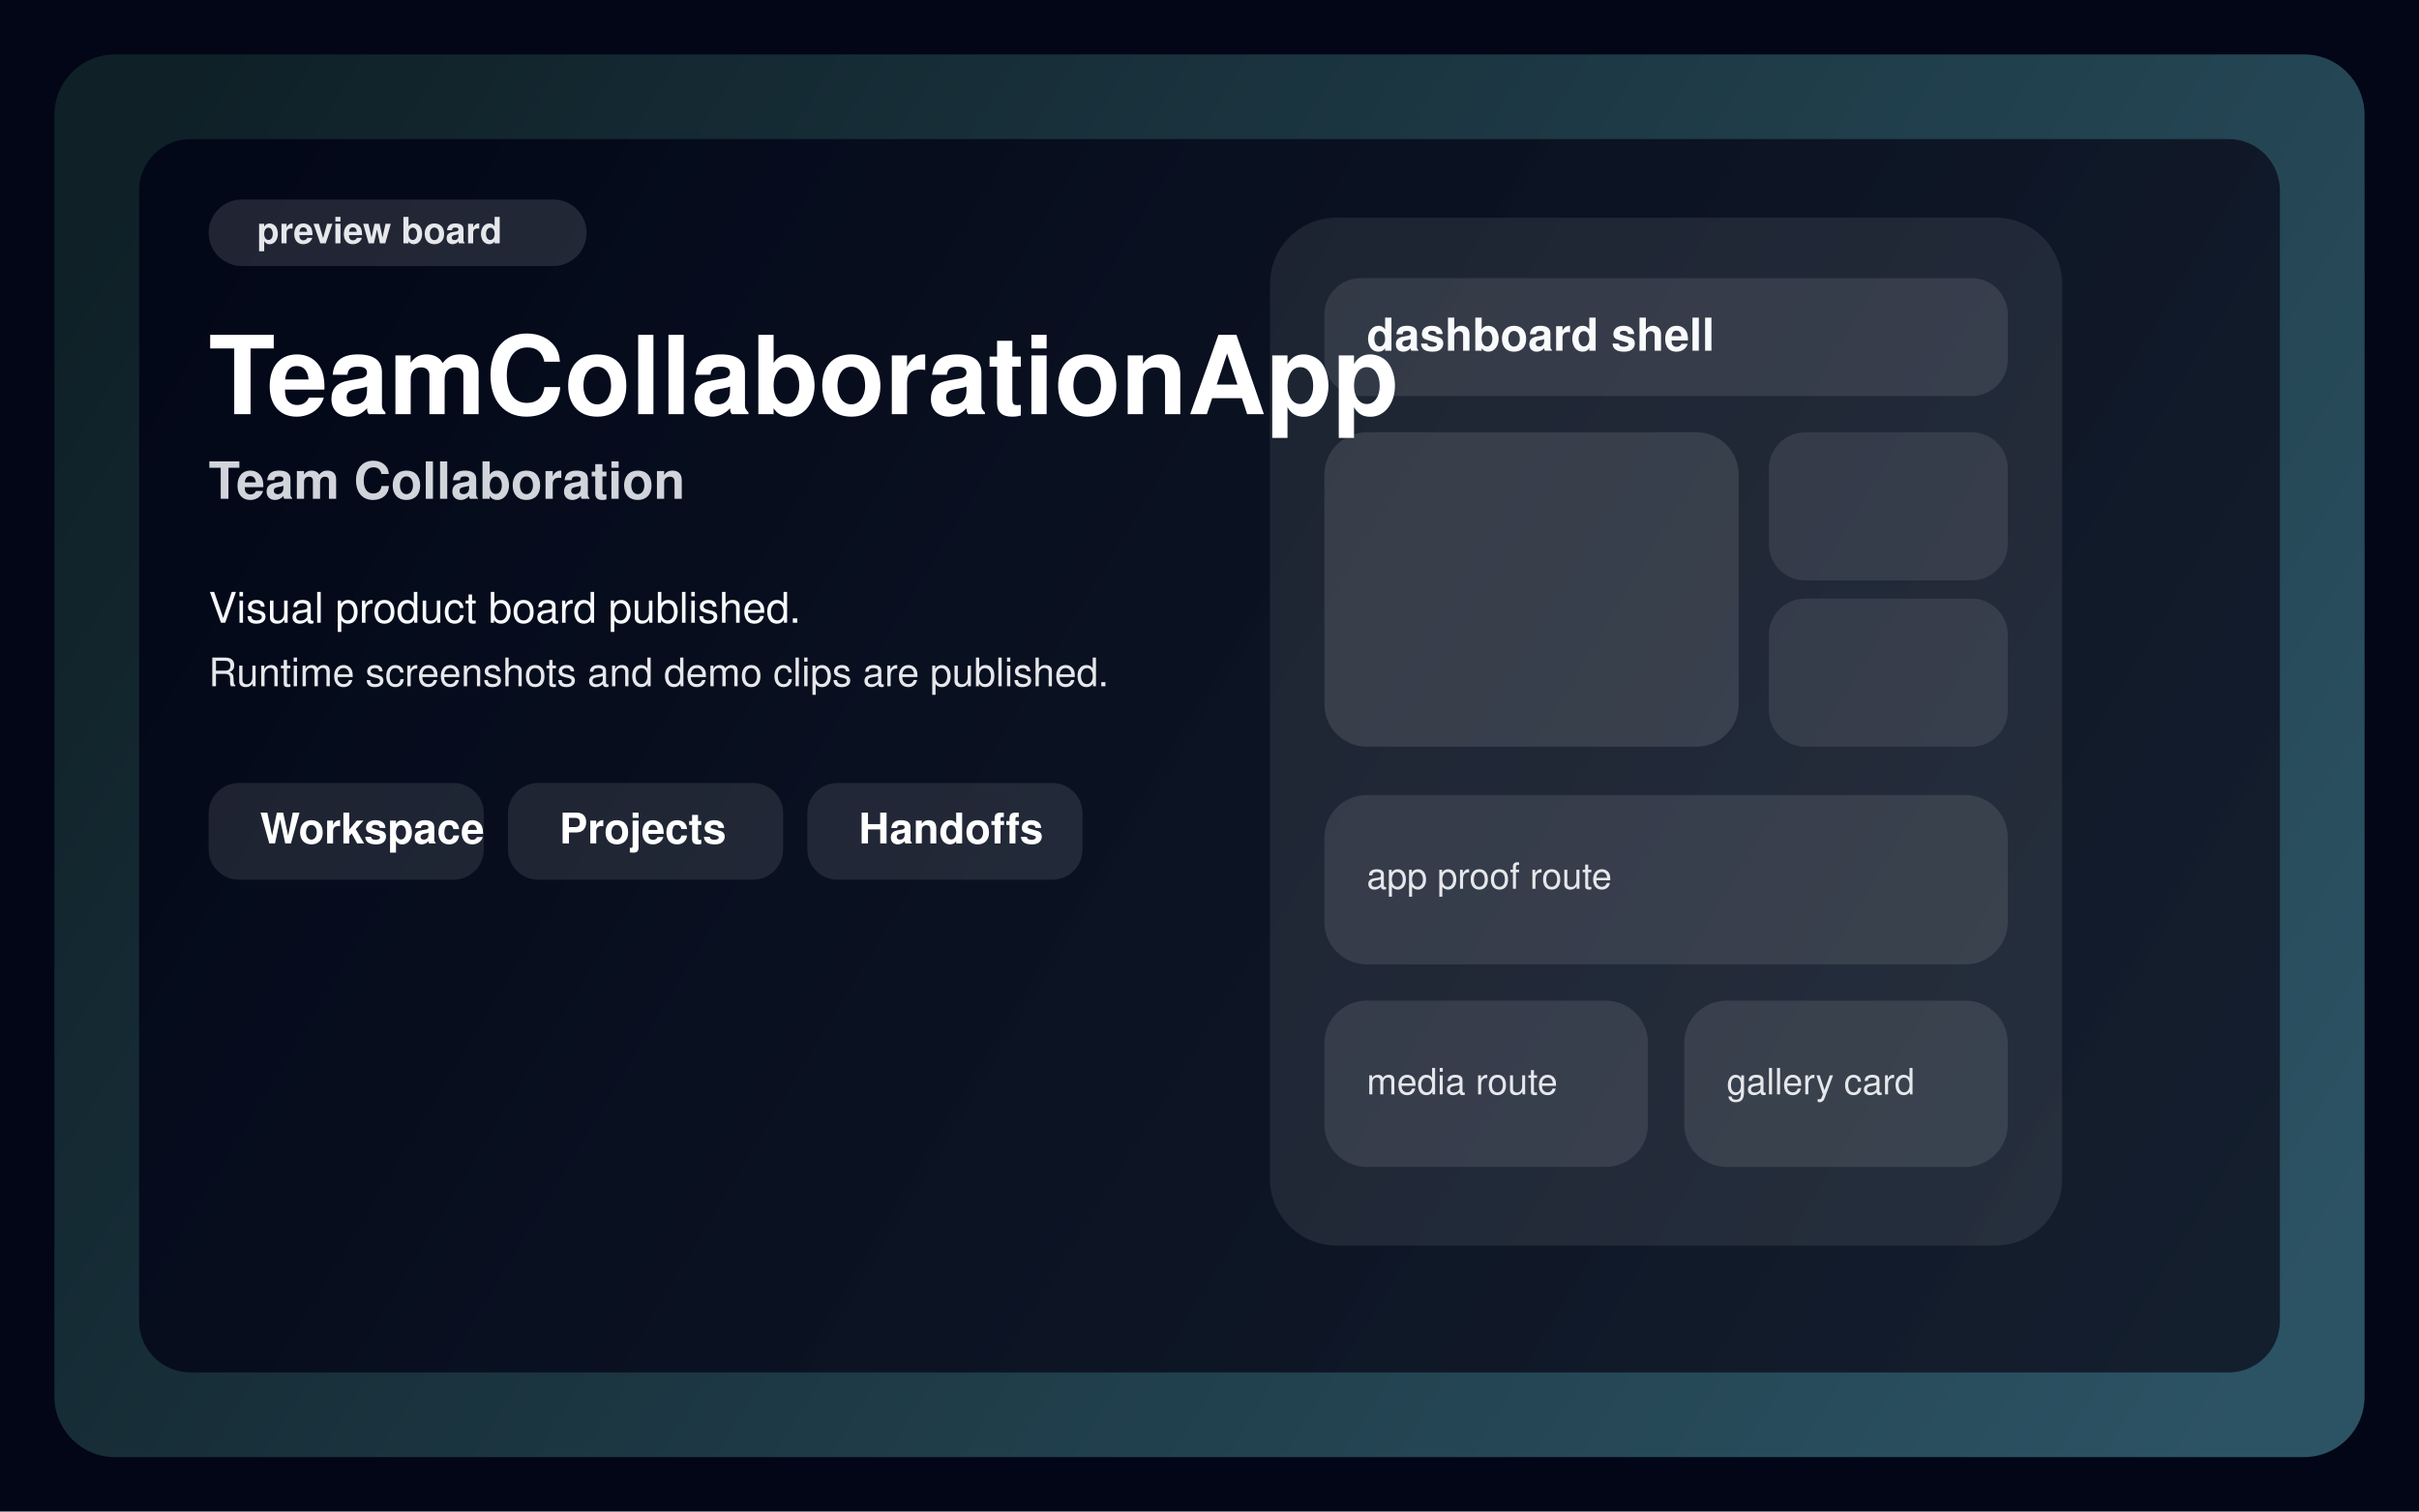
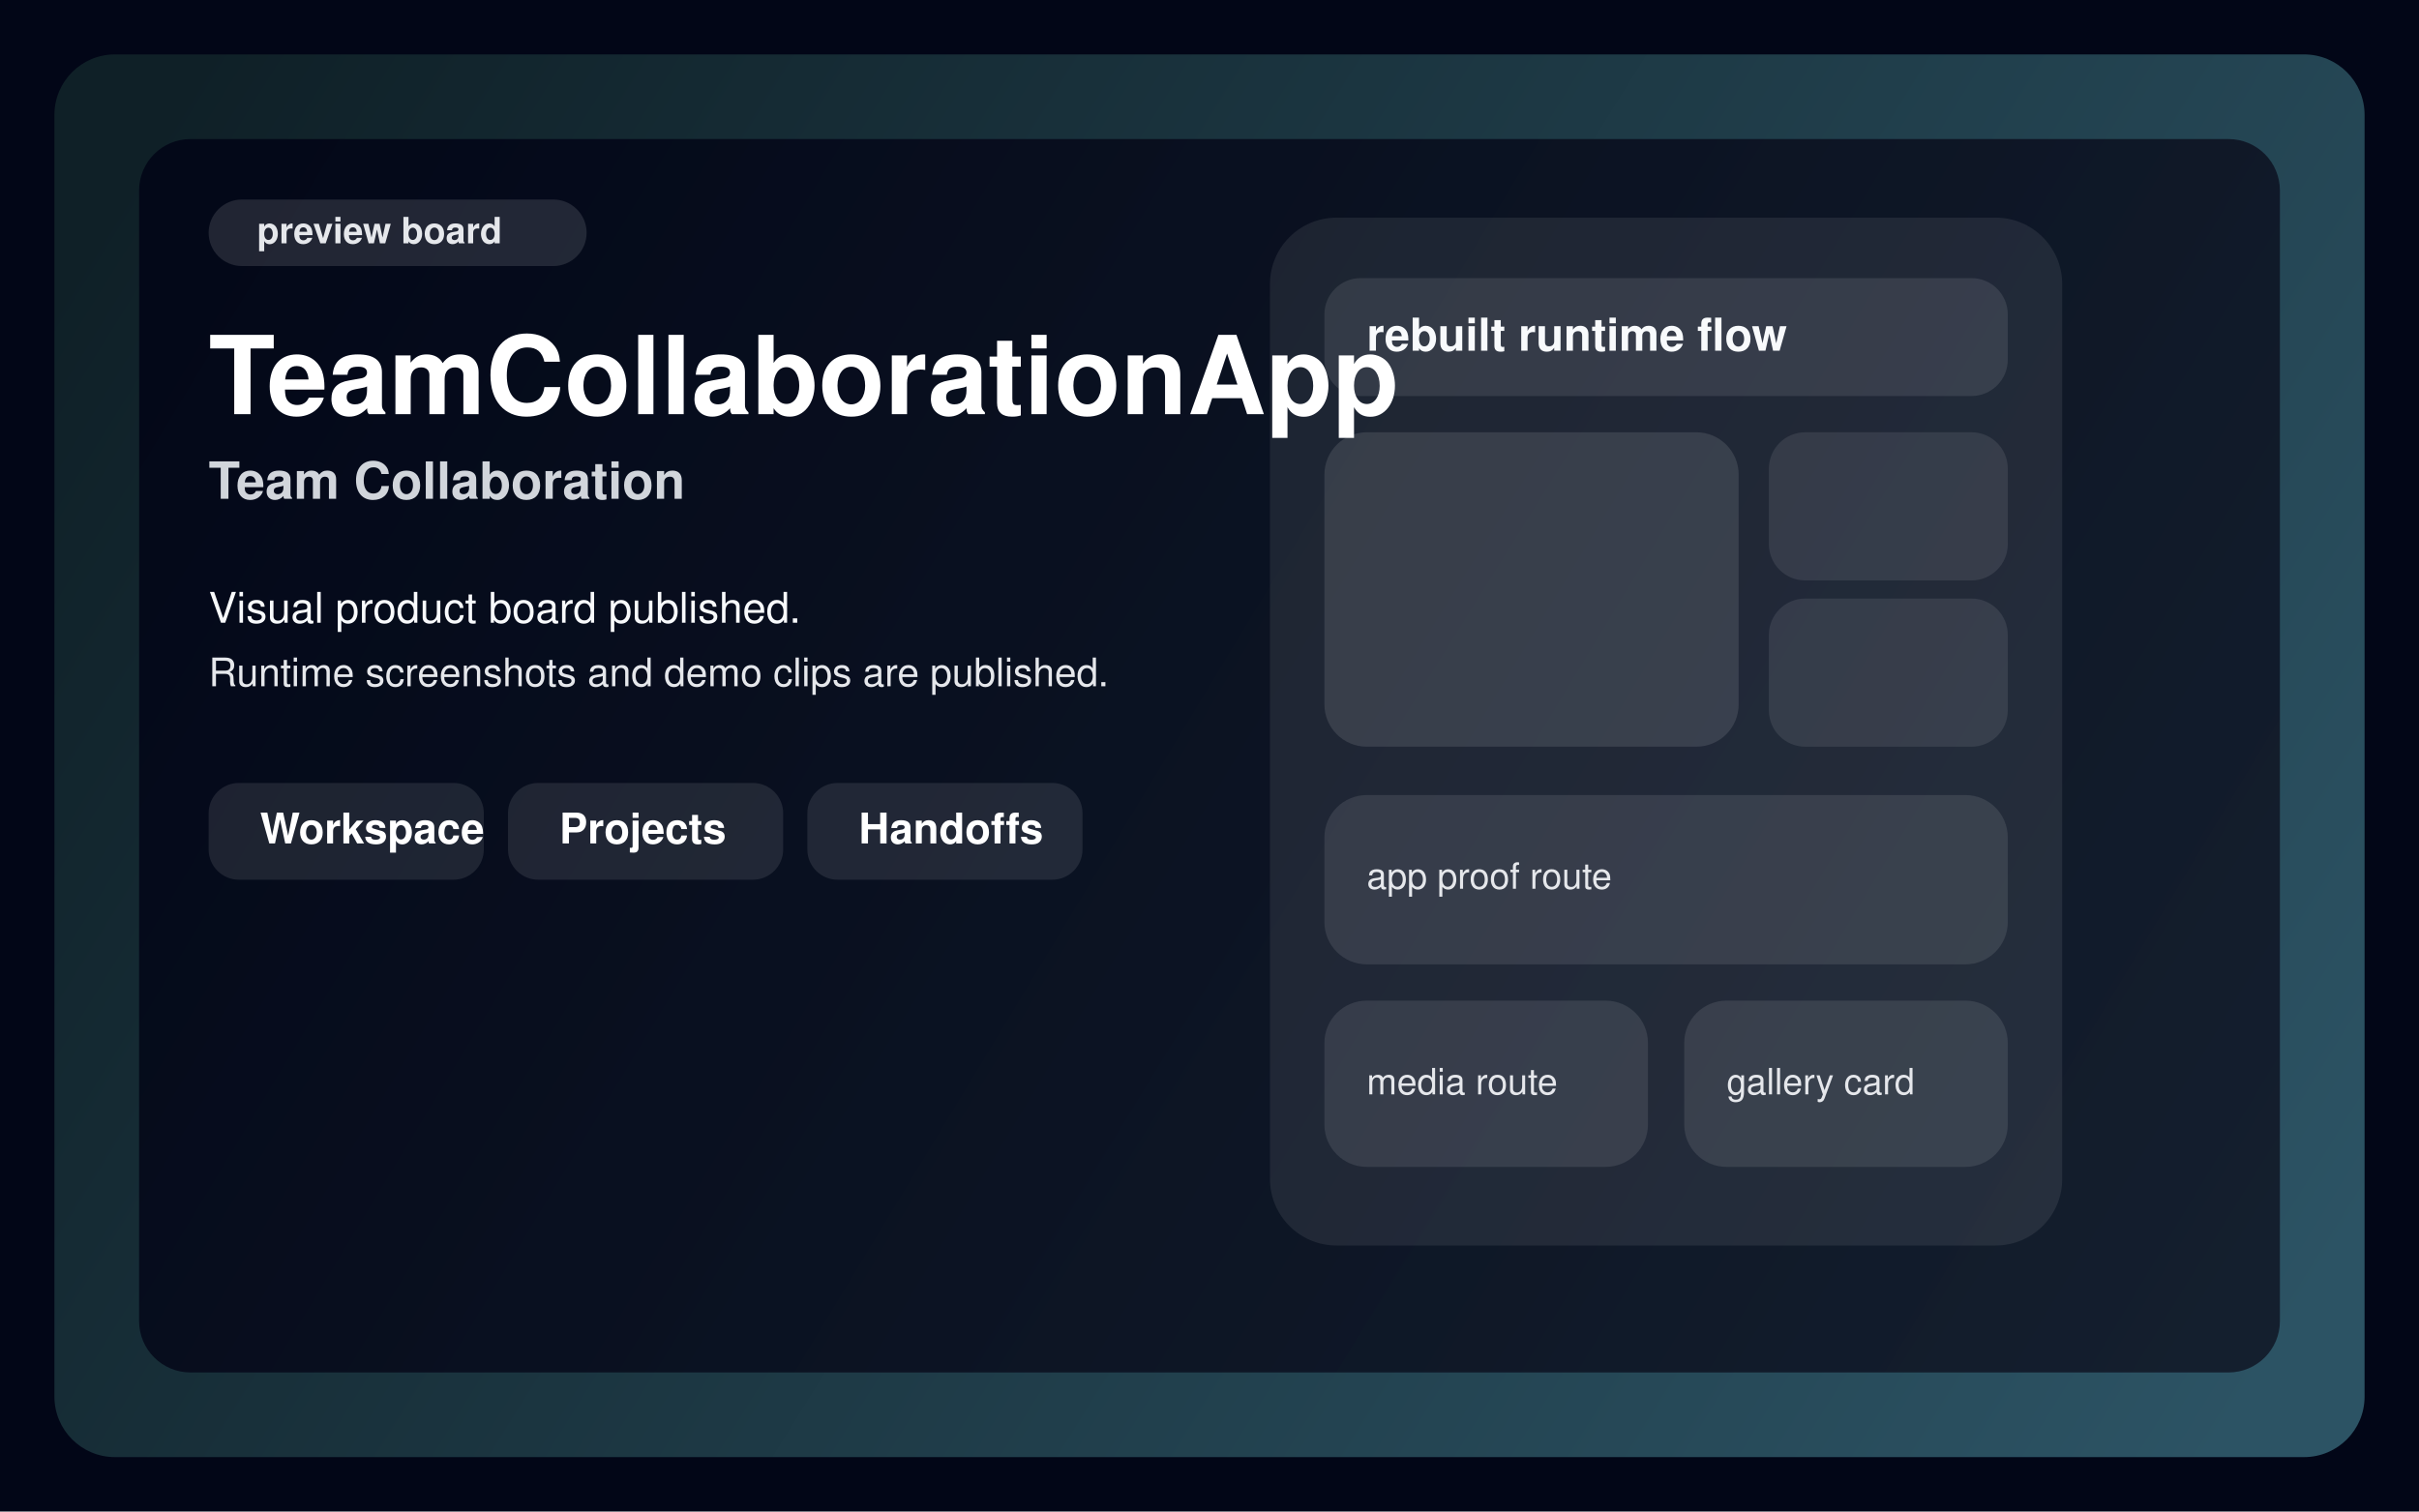
<svg xmlns="http://www.w3.org/2000/svg" width="1600" height="1000" viewBox="0 0 1600 1000" fill="none">
  <defs>
    <linearGradient id="bg" x1="110" y1="70" x2="1490" y2="930" gradientUnits="userSpaceOnUse">
      <stop stop-color="#0F2027" />
      <stop offset="1" stop-color="#2C5364" />
    </linearGradient>
    <linearGradient id="panel" x1="130" y1="104" x2="1460" y2="908" gradientUnits="userSpaceOnUse">
      <stop stop-color="#020617" stop-opacity="0.95" />
      <stop offset="1" stop-color="#111827" stop-opacity="0.88" />
    </linearGradient>
  </defs>
  <rect width="1600" height="1000" fill="#020617" />
  <rect x="36" y="36" width="1528" height="928" rx="40" fill="url(#bg)" />
  <rect x="92" y="92" width="1416" height="816" rx="34" fill="url(#panel)" />
  <rect x="138" y="132" width="250" height="44" rx="22" fill="white" fill-opacity="0.12" />
  <text x="170" y="161" fill="#E5E7EB" font-size="24" font-family="SF Pro Display, Helvetica, Arial, sans-serif" font-weight="700">preview board</text>
  <text x="138" y="274" fill="white" font-size="72" font-family="SF Pro Display, Helvetica, Arial, sans-serif" font-weight="800">TeamCollaborationApp</text>
  <text x="138" y="330" fill="#D1D5DB" font-size="34" font-family="SF Pro Display, Helvetica, Arial, sans-serif" font-weight="600">Team Collaboration</text>
  <text x="138" y="412" fill="#F8FAFC" font-size="28" font-family="SF Pro Display, Helvetica, Arial, sans-serif">Visual product board published.</text>
  <text x="138" y="454" fill="#E5E7EB" font-size="26" font-family="SF Pro Display, Helvetica, Arial, sans-serif">Runtime screenshots and demo clips are published.</text>
  <rect x="138" y="518" width="182" height="64" rx="20" fill="white" fill-opacity="0.10" />
  <text x="172" y="558" fill="white" font-size="28" font-family="SF Pro Display, Helvetica, Arial, sans-serif" font-weight="700">Workspace</text>
  <rect x="336" y="518" width="182" height="64" rx="20" fill="white" fill-opacity="0.10" />
  <text x="370" y="558" fill="white" font-size="28" font-family="SF Pro Display, Helvetica, Arial, sans-serif" font-weight="700">Projects</text>
  <rect x="534" y="518" width="182" height="64" rx="20" fill="white" fill-opacity="0.10" />
  <text x="568" y="558" fill="white" font-size="28" font-family="SF Pro Display, Helvetica, Arial, sans-serif" font-weight="700">Handoffs</text>
  <rect x="840" y="144" width="524" height="680" rx="44" fill="white" fill-opacity="0.08" />
  <rect x="876" y="184" width="452" height="78" rx="24" fill="white" fill-opacity="0.10" />
  <rect x="876" y="286" width="274" height="208" rx="28" fill="white" fill-opacity="0.11" />
  <rect x="1170" y="286" width="158" height="98" rx="24" fill="white" fill-opacity="0.09" />
  <rect x="1170" y="396" width="158" height="98" rx="24" fill="white" fill-opacity="0.09" />
  <rect x="876" y="526" width="452" height="112" rx="28" fill="white" fill-opacity="0.10" />
  <rect x="876" y="662" width="214" height="110" rx="28" fill="white" fill-opacity="0.10" />
  <rect x="1114" y="662" width="214" height="110" rx="28" fill="white" fill-opacity="0.10" />
-   <text x="904" y="232" fill="#F8FAFC" font-size="30" font-family="SF Pro Display, Helvetica, Arial, sans-serif" font-weight="700">dashboard shell</text>
+   <text x="904" y="232" fill="#F8FAFC" font-size="30" font-family="SF Pro Display, Helvetica, Arial, sans-serif" font-weight="700">rebuilt runtime flow</text>
  <text x="904" y="588" fill="#E5E7EB" font-size="24" font-family="SF Pro Display, Helvetica, Arial, sans-serif">app proof route</text>
  <text x="904" y="724" fill="#E5E7EB" font-size="24" font-family="SF Pro Display, Helvetica, Arial, sans-serif">media route</text>
  <text x="1142" y="724" fill="#E5E7EB" font-size="24" font-family="SF Pro Display, Helvetica, Arial, sans-serif">gallery card</text>
</svg>
